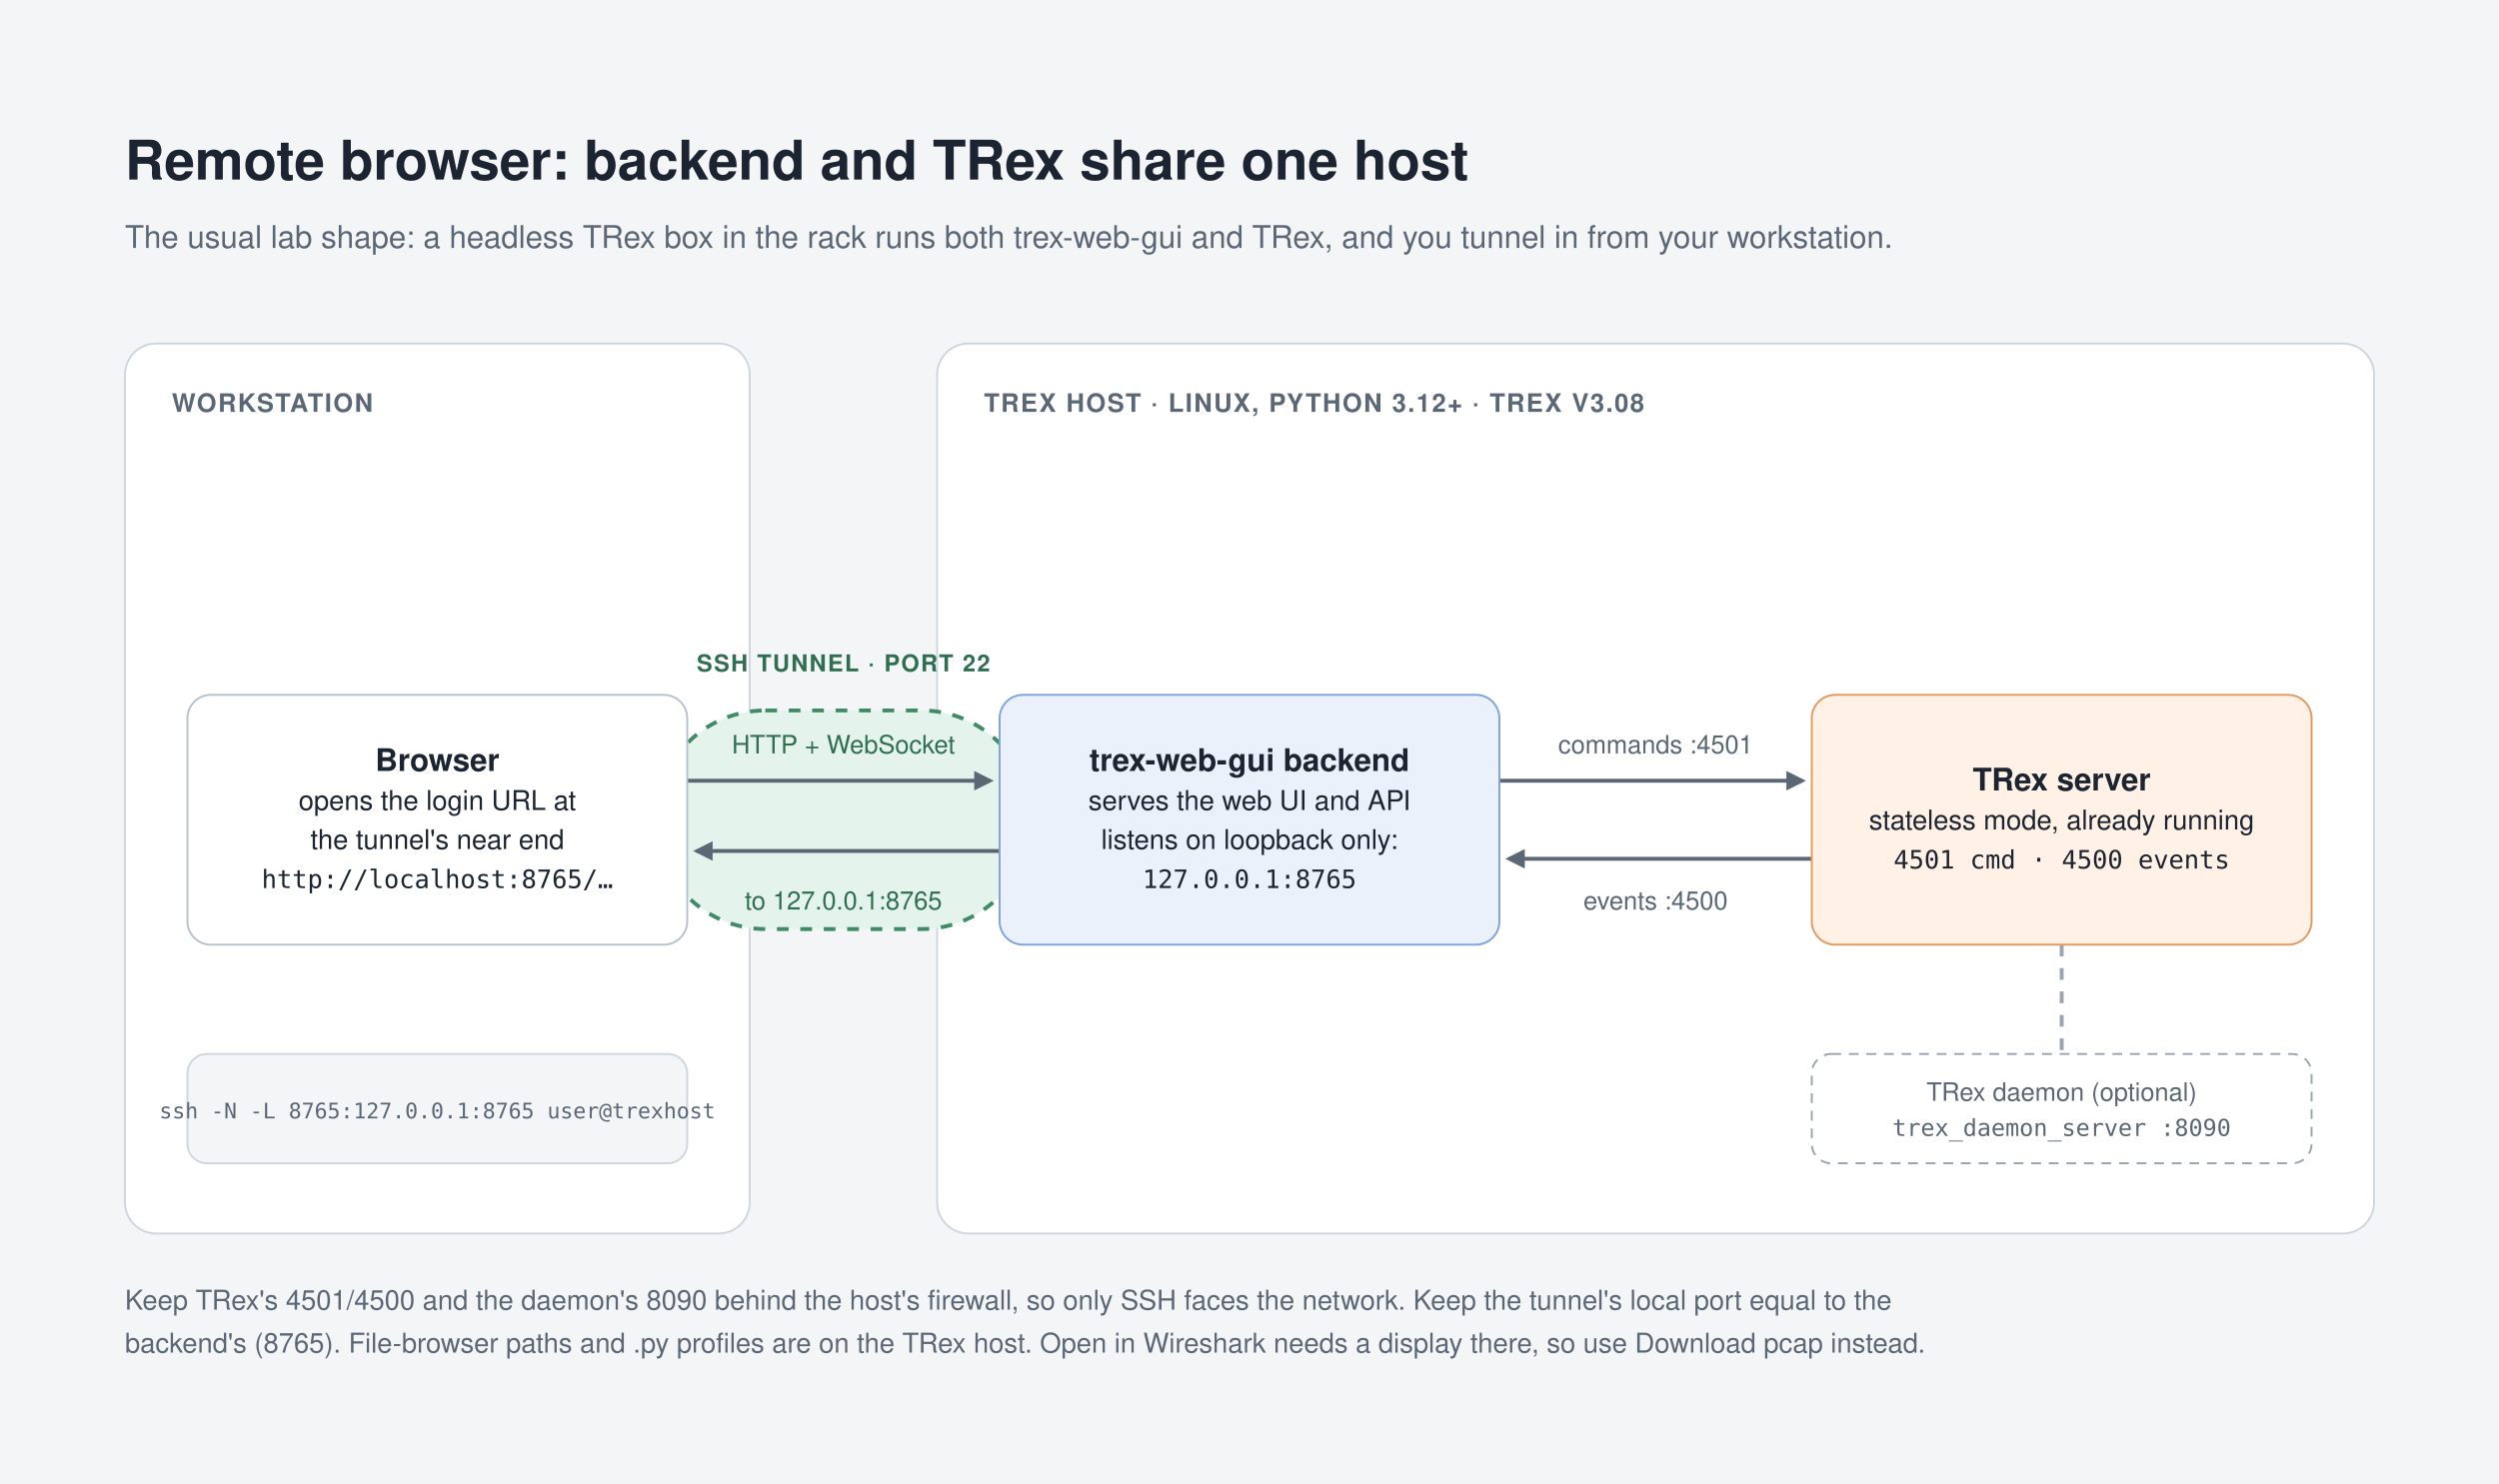
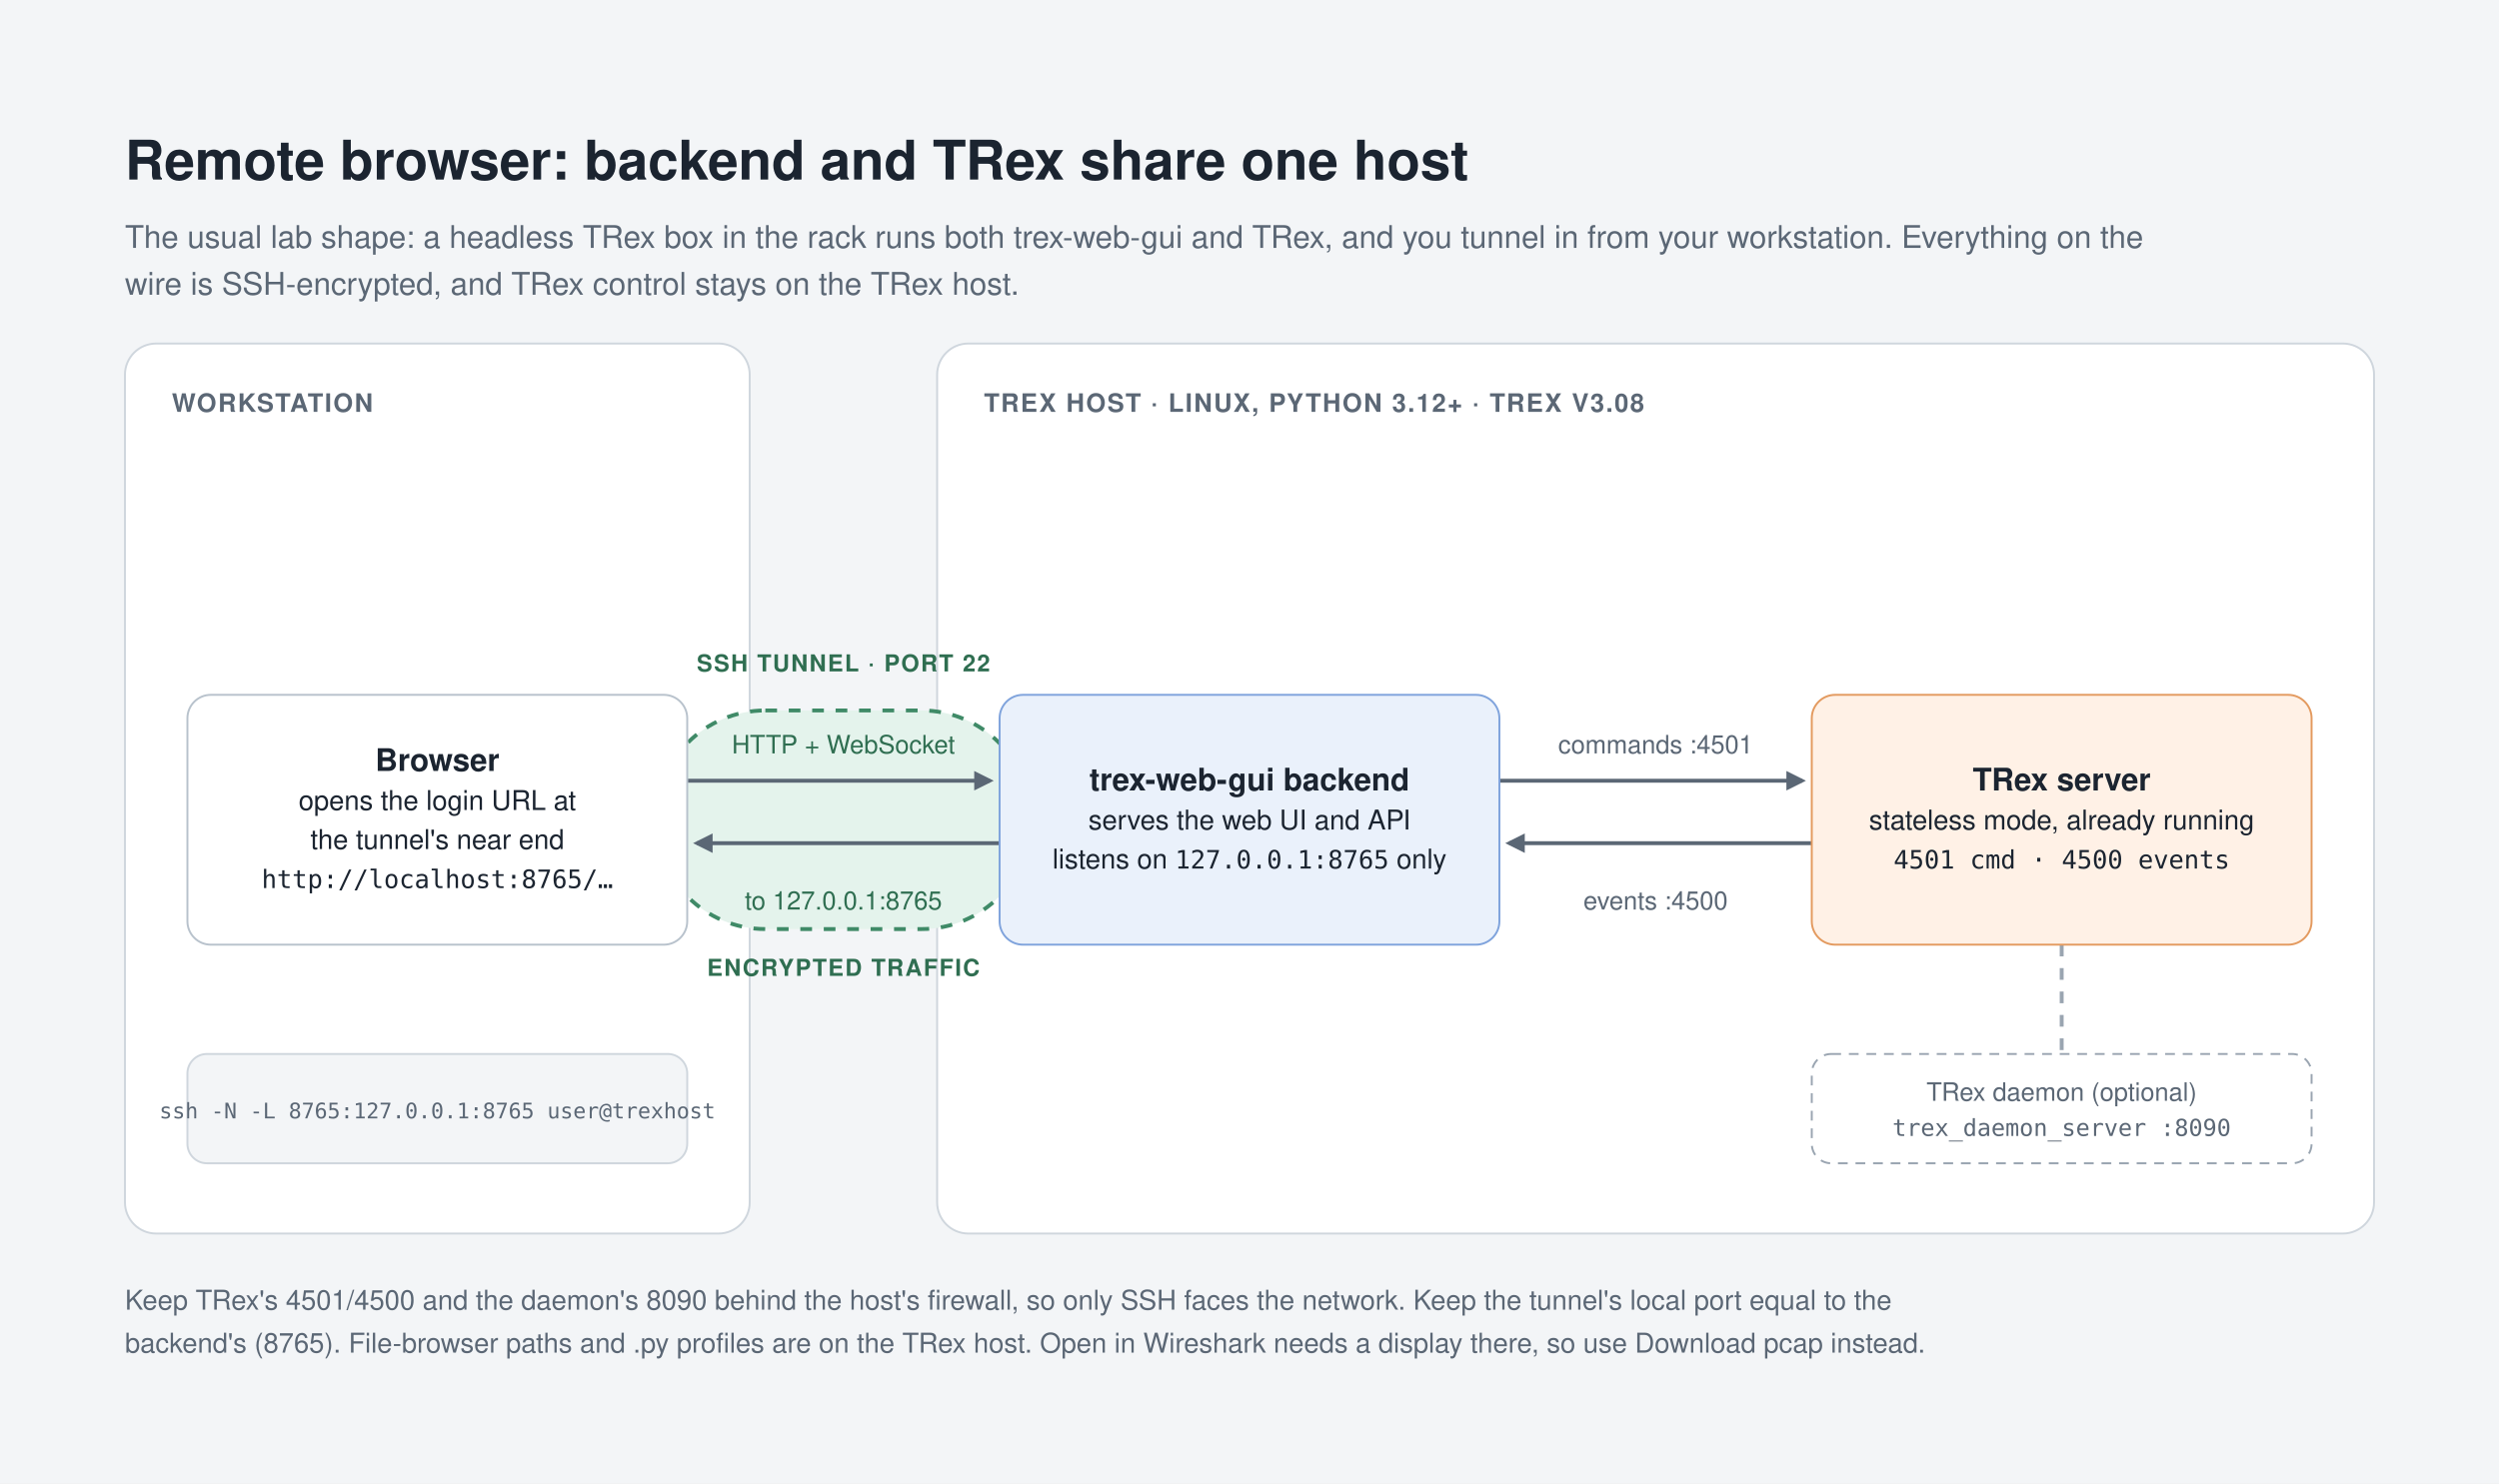
- <svg xmlns="http://www.w3.org/2000/svg" width="1280" height="760" viewBox="0 0 1280 760" role="img" aria-label="Two hosts: a browser on a workstation reaches the trex-web-gui backend through an SSH tunnel to 127.0.0.1:8765; the backend and the TRex server share the TRex host.">
+ <svg xmlns="http://www.w3.org/2000/svg" width="1280" height="760" viewBox="0 0 1280 760" role="img" aria-label="Two hosts: a browser on a workstation reaches the trex-web-gui backend through an encrypted SSH tunnel to 127.0.0.1:8765; the backend and the TRex server share the TRex host.">
  <defs>
    <marker id="head" markerWidth="10" markerHeight="10" refX="8" refY="5" orient="auto" markerUnits="userSpaceOnUse">
      <path d="M0 0 L10 5 L0 10 Z" fill="#5b6775" />
    </marker>
  </defs>
  <rect width="1280" height="760" fill="#f3f5f7" />
  <text x="64" y="92" font-family="'IBM Plex Sans', system-ui, -apple-system, 'Segoe UI', Helvetica, Arial, sans-serif" font-size="28" font-weight="600" fill="#1b2430" text-anchor="start">Remote browser: backend and TRex share one host</text>
-   <text x="64" y="127" font-family="'IBM Plex Sans', system-ui, -apple-system, 'Segoe UI', Helvetica, Arial, sans-serif" font-size="16" font-weight="400" fill="#5b6775" text-anchor="start">The usual lab shape: a headless TRex box in the rack runs both trex-web-gui and TRex, and you tunnel in from your workstation.</text>
+   <text x="64" y="127" font-family="'IBM Plex Sans', system-ui, -apple-system, 'Segoe UI', Helvetica, Arial, sans-serif" font-size="16" font-weight="400" fill="#5b6775" text-anchor="start">The usual lab shape: a headless TRex box in the rack runs both trex-web-gui and TRex, and you tunnel in from your workstation. Everything on the</text>
+   <text x="64" y="151" font-family="'IBM Plex Sans', system-ui, -apple-system, 'Segoe UI', Helvetica, Arial, sans-serif" font-size="16" font-weight="400" fill="#5b6775" text-anchor="start">wire is SSH-encrypted, and TRex control stays on the TRex host.</text>
  <rect x="64" y="176" width="320" height="456" rx="16" fill="#ffffff" stroke="#cfd6dd" />
  <text x="88" y="211" font-family="'IBM Plex Sans', system-ui, -apple-system, 'Segoe UI', Helvetica, Arial, sans-serif" font-size="13" font-weight="600" fill="#5b6775" text-anchor="start" letter-spacing="0.78">WORKSTATION</text>
  <rect x="480" y="176" width="736" height="456" rx="16" fill="#ffffff" stroke="#cfd6dd" />
  <text x="504" y="211" font-family="'IBM Plex Sans', system-ui, -apple-system, 'Segoe UI', Helvetica, Arial, sans-serif" font-size="13" font-weight="600" fill="#5b6775" text-anchor="start" letter-spacing="0.78">TREX HOST · LINUX, PYTHON 3.12+ · TREX V3.08</text>
  <rect x="336" y="364" width="192" height="112" rx="56" fill="#e4f3ec" stroke="#3f8a67" stroke-width="2" stroke-dasharray="6 6" />
  <text x="432" y="344" font-family="'IBM Plex Sans', system-ui, -apple-system, 'Segoe UI', Helvetica, Arial, sans-serif" font-size="12" font-weight="600" fill="#2f6e51" text-anchor="middle" letter-spacing="0.72">SSH TUNNEL · PORT 22</text>
  <text x="432" y="386" font-family="'IBM Plex Sans', system-ui, -apple-system, 'Segoe UI', Helvetica, Arial, sans-serif" font-size="13" font-weight="400" fill="#2f6e51" text-anchor="middle">HTTP + WebSocket</text>
  <text x="432" y="466" font-family="'IBM Plex Sans', system-ui, -apple-system, 'Segoe UI', Helvetica, Arial, sans-serif" font-size="13" font-weight="400" fill="#2f6e51" text-anchor="middle">to 127.0.0.1:8765</text>
+   <text x="432" y="500" font-family="'IBM Plex Sans', system-ui, -apple-system, 'Segoe UI', Helvetica, Arial, sans-serif" font-size="12" font-weight="600" fill="#2f6e51" text-anchor="middle" letter-spacing="0.72">ENCRYPTED TRAFFIC</text>
  <line x1="352" y1="400" x2="507" y2="400" stroke="#5b6775" stroke-width="2" marker-end="url(#head)" />
-   <line x1="512" y1="436" x2="357" y2="436" stroke="#5b6775" stroke-width="2" marker-end="url(#head)" />
+   <line x1="512" y1="432" x2="357" y2="432" stroke="#5b6775" stroke-width="2" marker-end="url(#head)" />
  <line x1="768" y1="400" x2="923" y2="400" stroke="#5b6775" stroke-width="2" marker-end="url(#head)" />
-   <line x1="928" y1="440" x2="773" y2="440" stroke="#5b6775" stroke-width="2" marker-end="url(#head)" />
+   <line x1="928" y1="432" x2="773" y2="432" stroke="#5b6775" stroke-width="2" marker-end="url(#head)" />
  <line x1="1056" y1="484" x2="1056" y2="539" stroke="#9aa5b1" stroke-width="2" stroke-dasharray="6 6" />
  <rect x="512" y="356" width="256" height="128" rx="12" fill="#eaf1fb" stroke="#7fa3dc" />
-   <text x="640.0" y="395.0" font-family="'IBM Plex Sans', system-ui, -apple-system, 'Segoe UI', Helvetica, Arial, sans-serif" font-size="16" font-weight="600" fill="#1b2430" text-anchor="middle">trex-web-gui backend</text>
-   <text x="640.0" y="415.0" font-family="'IBM Plex Sans', system-ui, -apple-system, 'Segoe UI', Helvetica, Arial, sans-serif" font-size="14" font-weight="400" fill="#1b2430" text-anchor="middle">serves the web UI and API</text>
-   <text x="640.0" y="435.0" font-family="'IBM Plex Sans', system-ui, -apple-system, 'Segoe UI', Helvetica, Arial, sans-serif" font-size="14" font-weight="400" fill="#1b2430" text-anchor="middle">listens on loopback only:</text>
-   <text x="640.0" y="455.0" font-family="'IBM Plex Mono', ui-monospace, SFMono-Regular, Menlo, Consolas, monospace" font-size="13" font-weight="400" fill="#1b2430" text-anchor="middle">127.0.0.1:8765</text>
+   <text x="640.0" y="405.0" font-family="'IBM Plex Sans', system-ui, -apple-system, 'Segoe UI', Helvetica, Arial, sans-serif" font-size="16" font-weight="600" fill="#1b2430" text-anchor="middle">trex-web-gui backend</text>
+   <text x="640.0" y="425.0" font-family="'IBM Plex Sans', system-ui, -apple-system, 'Segoe UI', Helvetica, Arial, sans-serif" font-size="14" font-weight="400" fill="#1b2430" text-anchor="middle">serves the web UI and API</text>
+   <text x="640.0" y="445.0" font-family="'IBM Plex Sans', system-ui, -apple-system, 'Segoe UI', Helvetica, Arial, sans-serif" font-size="14" font-weight="400" fill="#1b2430" text-anchor="middle">listens on <tspan font-family="'IBM Plex Mono', ui-monospace, SFMono-Regular, Menlo, Consolas, monospace" font-size="13">127.0.0.1:8765</tspan> only</text>
  <rect x="928" y="356" width="256" height="128" rx="12" fill="#fff1e6" stroke="#e39a5f" />
  <text x="1056.0" y="405.0" font-family="'IBM Plex Sans', system-ui, -apple-system, 'Segoe UI', Helvetica, Arial, sans-serif" font-size="16" font-weight="600" fill="#1b2430" text-anchor="middle">TRex server</text>
  <text x="1056.0" y="425.0" font-family="'IBM Plex Sans', system-ui, -apple-system, 'Segoe UI', Helvetica, Arial, sans-serif" font-size="14" font-weight="400" fill="#1b2430" text-anchor="middle">stateless mode, already running</text>
  <text x="1056.0" y="445.0" font-family="'IBM Plex Mono', ui-monospace, SFMono-Regular, Menlo, Consolas, monospace" font-size="13" font-weight="400" fill="#1b2430" text-anchor="middle">4501 cmd · 4500 events</text>
  <rect x="928" y="540" width="256" height="56" rx="10" fill="#ffffff" stroke="#9aa5b1" stroke-dasharray="5 4" />
  <text x="1056" y="564" font-family="'IBM Plex Sans', system-ui, -apple-system, 'Segoe UI', Helvetica, Arial, sans-serif" font-size="13" font-weight="400" fill="#5b6775" text-anchor="middle">TRex daemon (optional)</text>
  <text x="1056" y="582" font-family="'IBM Plex Mono', ui-monospace, SFMono-Regular, Menlo, Consolas, monospace" font-size="12" font-weight="400" fill="#5b6775" text-anchor="middle">trex_daemon_server :8090</text>
  <text x="848" y="386" font-family="'IBM Plex Sans', system-ui, -apple-system, 'Segoe UI', Helvetica, Arial, sans-serif" font-size="13" font-weight="400" fill="#5b6775" text-anchor="middle">commands :4501</text>
  <text x="848" y="466" font-family="'IBM Plex Sans', system-ui, -apple-system, 'Segoe UI', Helvetica, Arial, sans-serif" font-size="13" font-weight="400" fill="#5b6775" text-anchor="middle">events :4500</text>
  <rect x="96" y="540" width="256" height="56" rx="10" fill="#f3f5f7" stroke="#cfd6dd" />
  <text x="224" y="573" font-family="'IBM Plex Mono', ui-monospace, SFMono-Regular, Menlo, Consolas, monospace" font-size="11" font-weight="400" fill="#5b6775" text-anchor="middle">ssh -N -L 8765:127.0.0.1:8765 user@trexhost</text>
  <rect x="96" y="356" width="256" height="128" rx="12" fill="#ffffff" stroke="#b8c2cc" />
  <text x="224.0" y="395.0" font-family="'IBM Plex Sans', system-ui, -apple-system, 'Segoe UI', Helvetica, Arial, sans-serif" font-size="16" font-weight="600" fill="#1b2430" text-anchor="middle">Browser</text>
  <text x="224.0" y="415.0" font-family="'IBM Plex Sans', system-ui, -apple-system, 'Segoe UI', Helvetica, Arial, sans-serif" font-size="14" font-weight="400" fill="#1b2430" text-anchor="middle">opens the login URL at</text>
  <text x="224.0" y="435.0" font-family="'IBM Plex Sans', system-ui, -apple-system, 'Segoe UI', Helvetica, Arial, sans-serif" font-size="14" font-weight="400" fill="#1b2430" text-anchor="middle">the tunnel's near end</text>
  <text x="224.0" y="455.0" font-family="'IBM Plex Mono', ui-monospace, SFMono-Regular, Menlo, Consolas, monospace" font-size="13" font-weight="400" fill="#1b2430" text-anchor="middle">http://localhost:8765/…</text>
  <text x="64" y="671" font-family="'IBM Plex Sans', system-ui, -apple-system, 'Segoe UI', Helvetica, Arial, sans-serif" font-size="14" font-weight="400" fill="#5b6775" text-anchor="start">Keep TRex's 4501/4500 and the daemon's 8090 behind the host's firewall, so only SSH faces the network. Keep the tunnel's local port equal to the</text>
  <text x="64" y="693" font-family="'IBM Plex Sans', system-ui, -apple-system, 'Segoe UI', Helvetica, Arial, sans-serif" font-size="14" font-weight="400" fill="#5b6775" text-anchor="start">backend's (8765). File-browser paths and .py profiles are on the TRex host. Open in Wireshark needs a display there, so use Download pcap instead.</text>
</svg>
